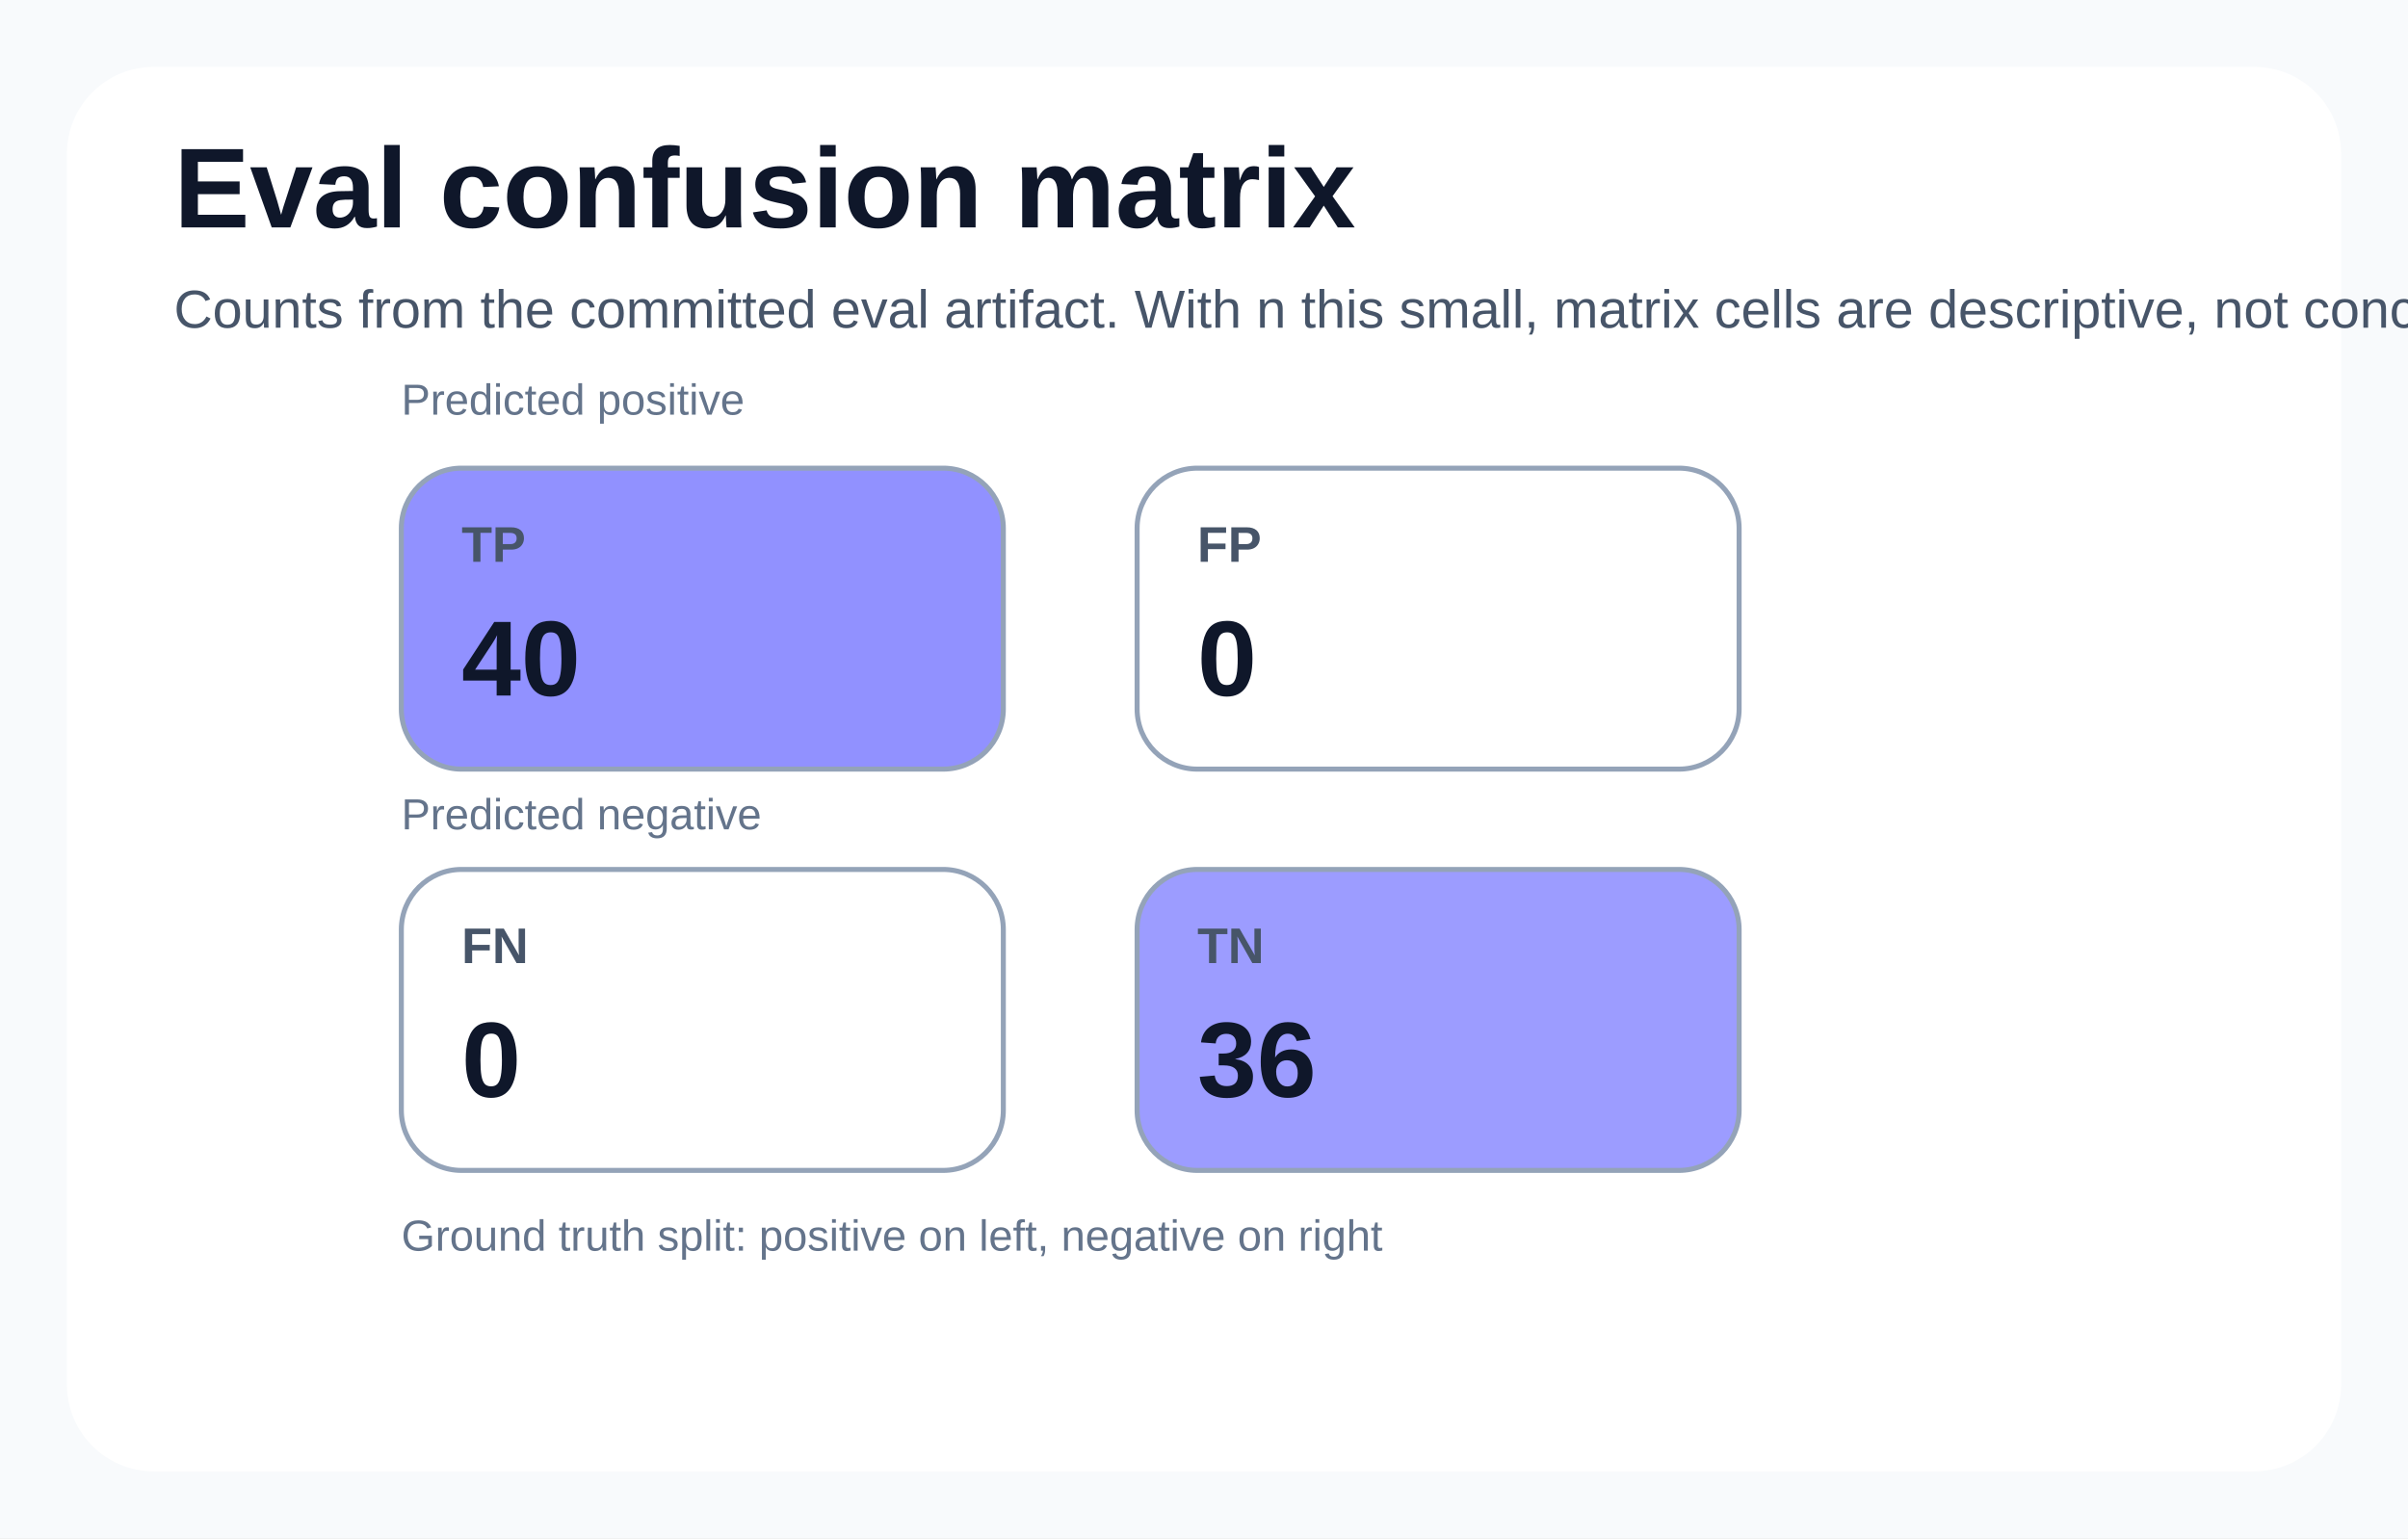
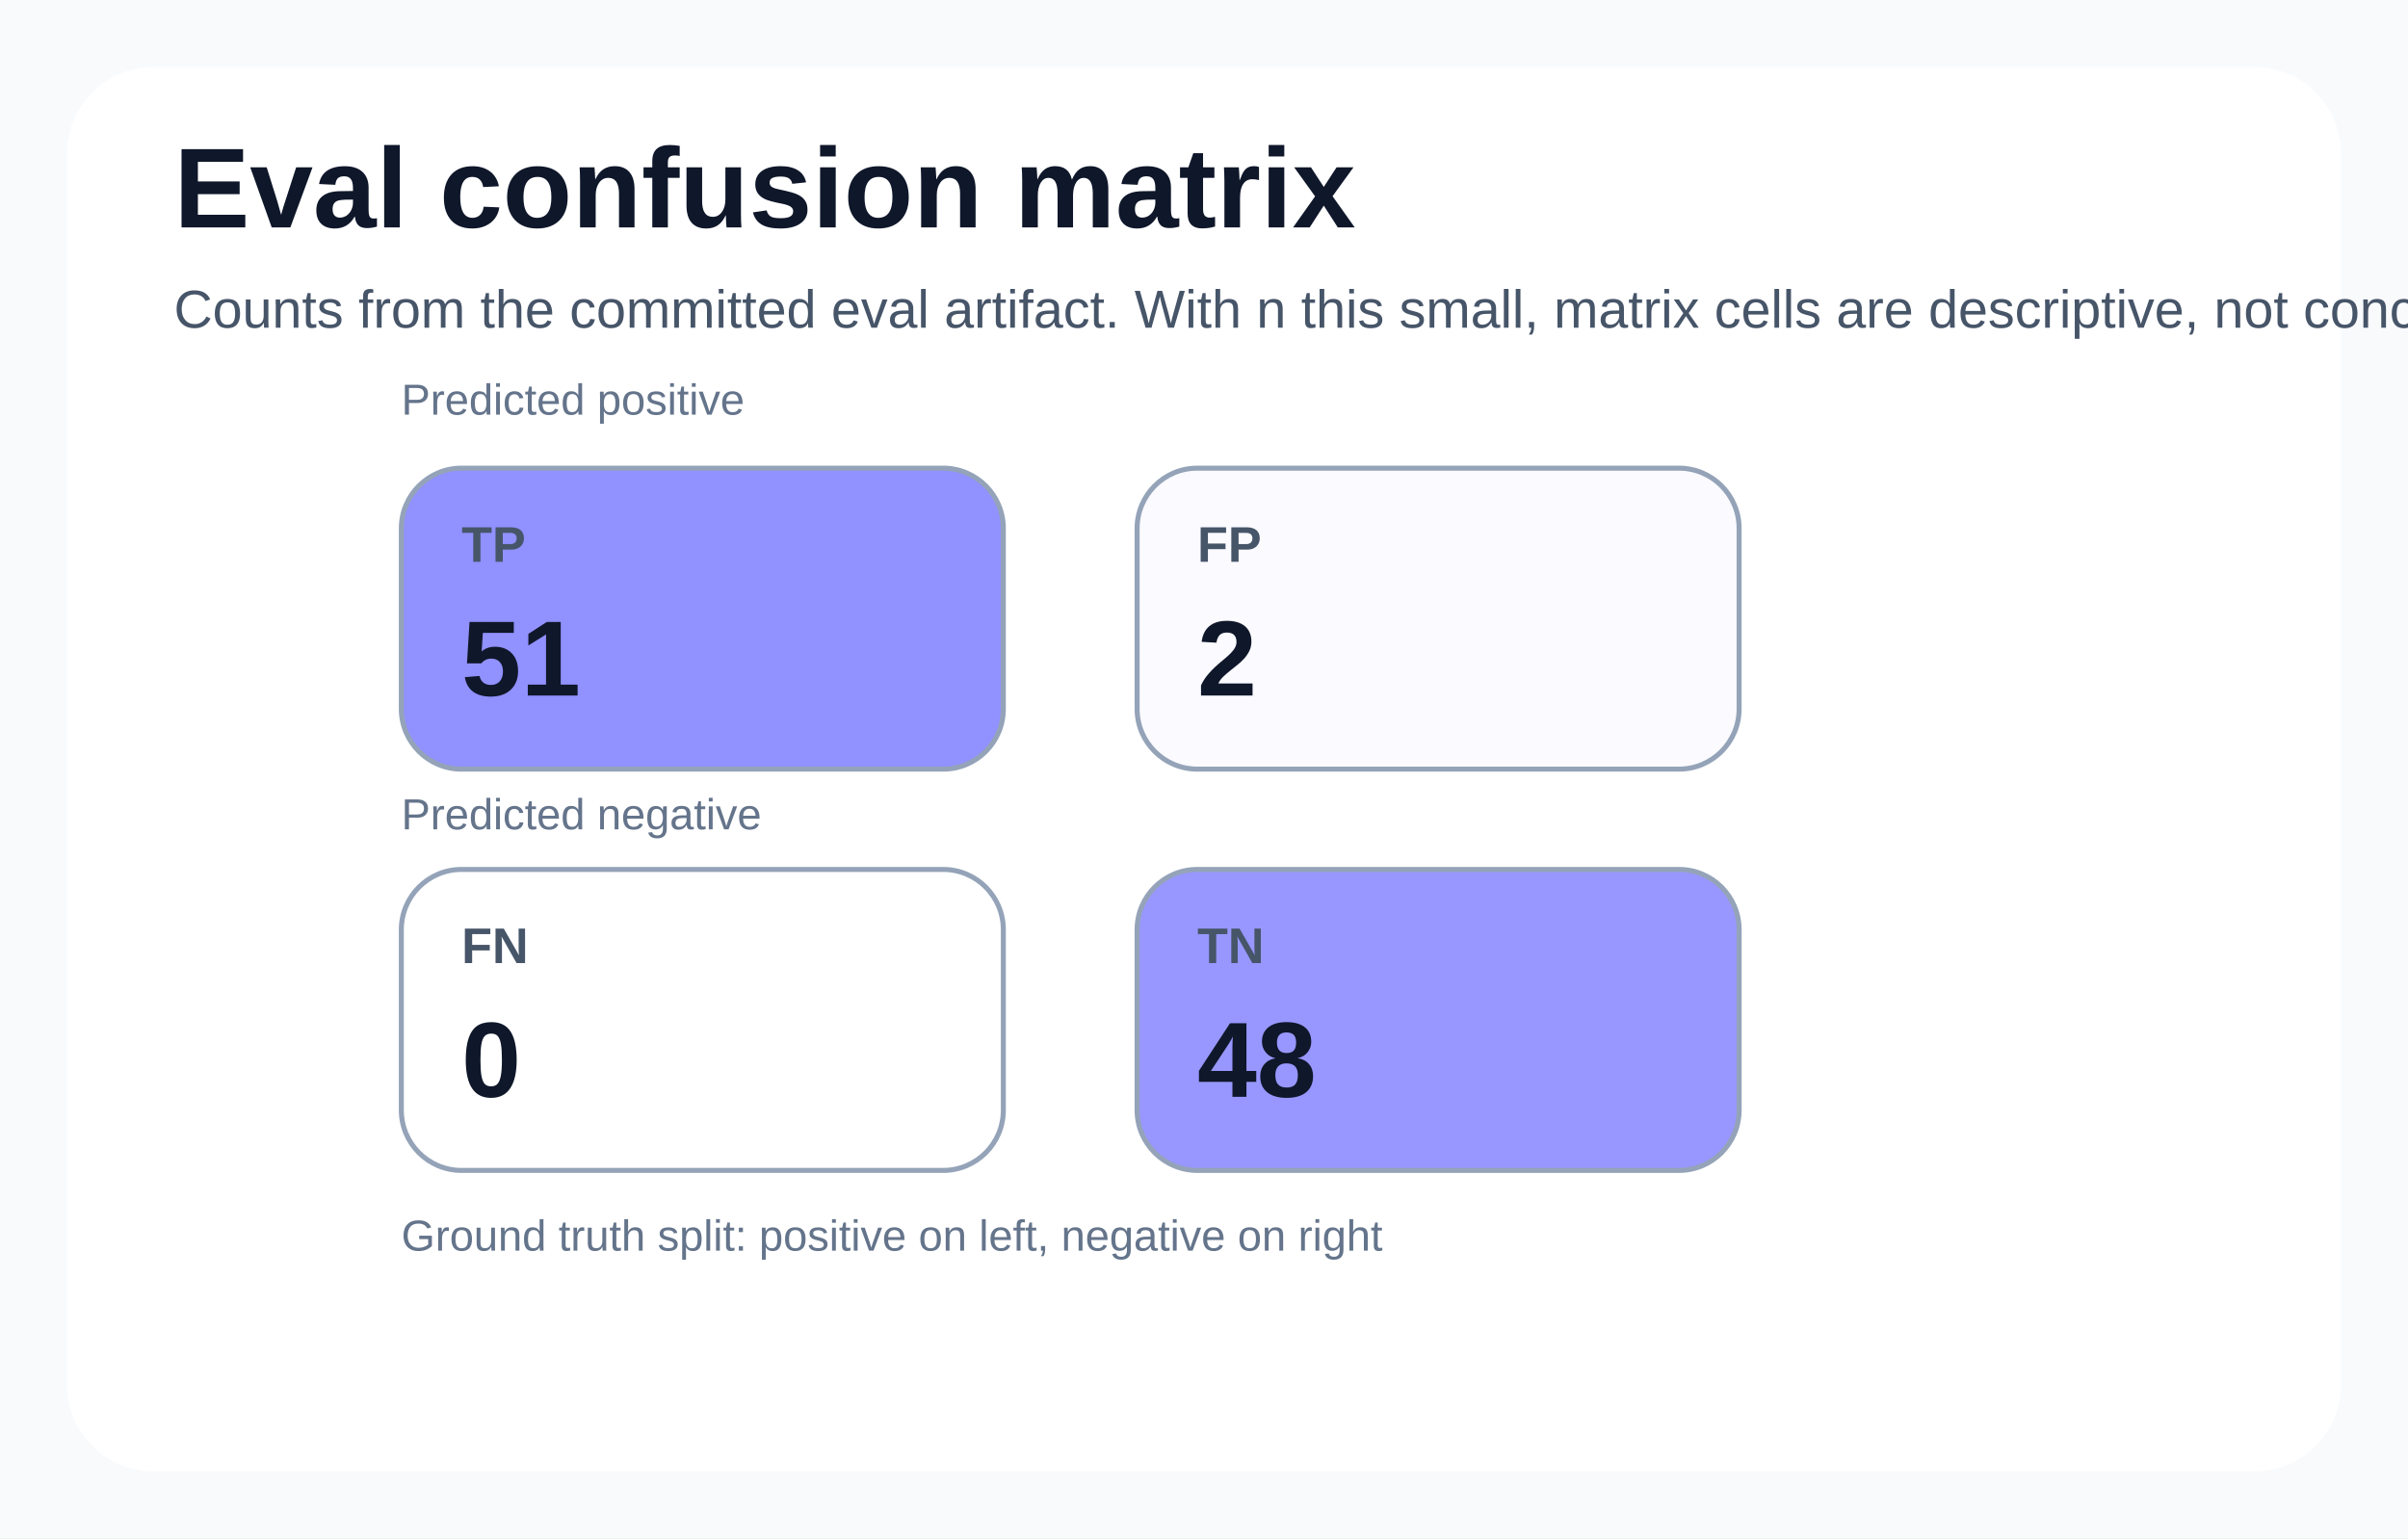
<svg xmlns="http://www.w3.org/2000/svg" width="720" height="460" viewBox="0 0 720 460" role="img">
  <style>
text { font-family: 'Segoe UI', Arial, sans-serif; fill: #0f172a; }
.title { font-size: 34px; font-weight: 700; }
.subtitle { font-size: 16px; fill: #475569; }
.card { fill: #ffffff; stroke: #cbd5e1; stroke-width: 1.5; rx: 20; }
.accent { fill: #eff6ff; stroke: #60a5fa; stroke-width: 1.5; rx: 20; }
.warn { fill: #fff7ed; stroke: #fb923c; stroke-width: 1.5; rx: 20; }
.label { font-size: 15px; font-weight: 600; fill: #475569; }
.value { font-size: 32px; font-weight: 700; }
.value-compact { font-size: 22px; font-weight: 700; }
.small { font-size: 13px; fill: #64748b; }
.axis { stroke: #94a3b8; stroke-width: 1.2; }
.grid { stroke: #e2e8f0; stroke-width: 1; }
.legend { font-size: 14px; fill: #334155; }
.stub { font-size: 20px; font-weight: 600; }
</style>
  <rect x="0" y="0" width="720" height="460" fill="#f8fafc" />
  <rect x="20" y="20" width="680" height="420" fill="#ffffff" rx="26" />
  <text class="title" x="52" y="68">Eval confusion matrix</text>
  <text class="subtitle" x="52" y="98">Counts from the committed eval artifact. With n this small, matrix cells are descriptive, not conclusive.</text>
  <rect x="120" y="140" width="180" height="90" rx="18" fill="rgb(145, 145, 255)" stroke="#94a3b8" stroke-width="1.5" />
  <text class="label" x="138" y="168">TP</text>
-   <text class="value" x="138" y="208">40</text>
-   <rect x="340" y="140" width="180" height="90" rx="18" fill="rgb(255, 255, 255)" stroke="#94a3b8" stroke-width="1.5" />
+   <text class="value" x="138" y="208">51</text>
+   <rect x="340" y="140" width="180" height="90" rx="18" fill="rgb(250, 250, 255)" stroke="#94a3b8" stroke-width="1.5" />
  <text class="label" x="358" y="168">FP</text>
-   <text class="value" x="358" y="208">0</text>
+   <text class="value" x="358" y="208">2</text>
  <rect x="120" y="260" width="180" height="90" rx="18" fill="rgb(255, 255, 255)" stroke="#94a3b8" stroke-width="1.5" />
  <text class="label" x="138" y="288">FN</text>
  <text class="value" x="138" y="328">0</text>
-   <rect x="340" y="260" width="180" height="90" rx="18" fill="rgb(156, 156, 255)" stroke="#94a3b8" stroke-width="1.5" />
+   <rect x="340" y="260" width="180" height="90" rx="18" fill="rgb(151, 151, 255)" stroke="#94a3b8" stroke-width="1.5" />
  <text class="label" x="358" y="288">TN</text>
-   <text class="value" x="358" y="328">36</text>
+   <text class="value" x="358" y="328">48</text>
  <text class="small" x="120" y="124">Predicted positive</text>
  <text class="small" x="120" y="248">Predicted negative</text>
  <text class="small" x="120" y="374">Ground truth split: positive on left, negative on right</text>
</svg>
